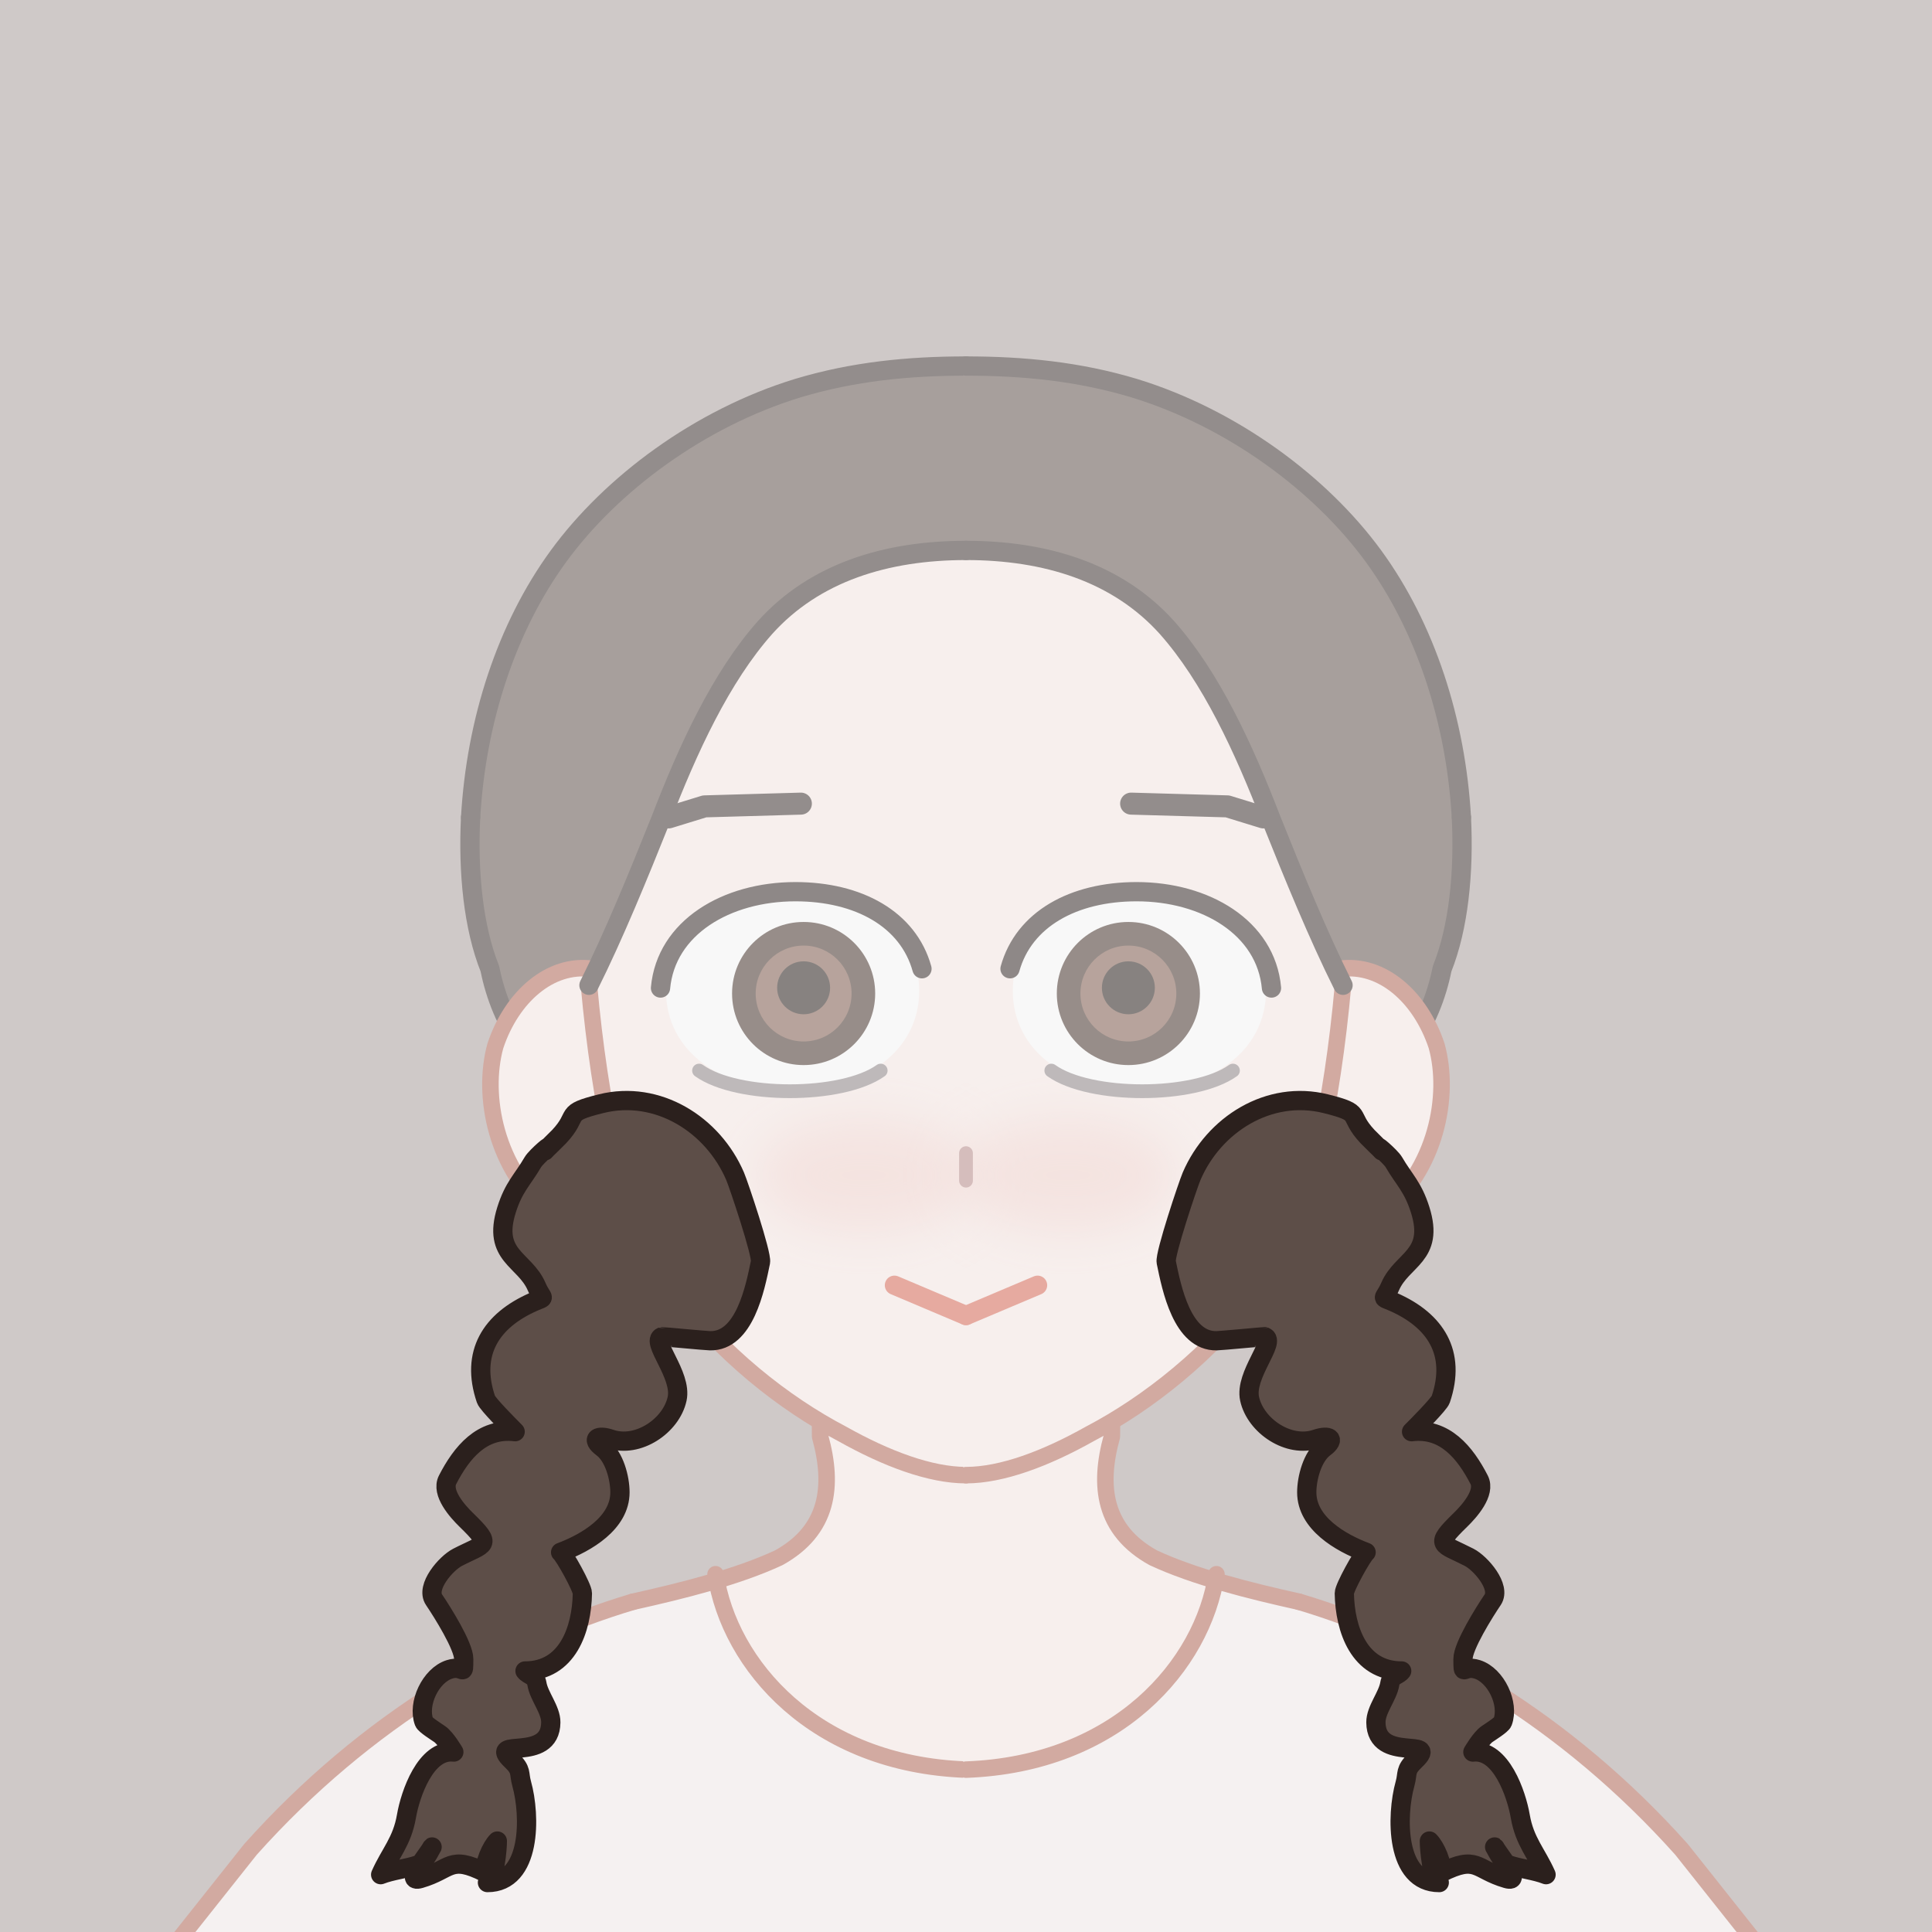
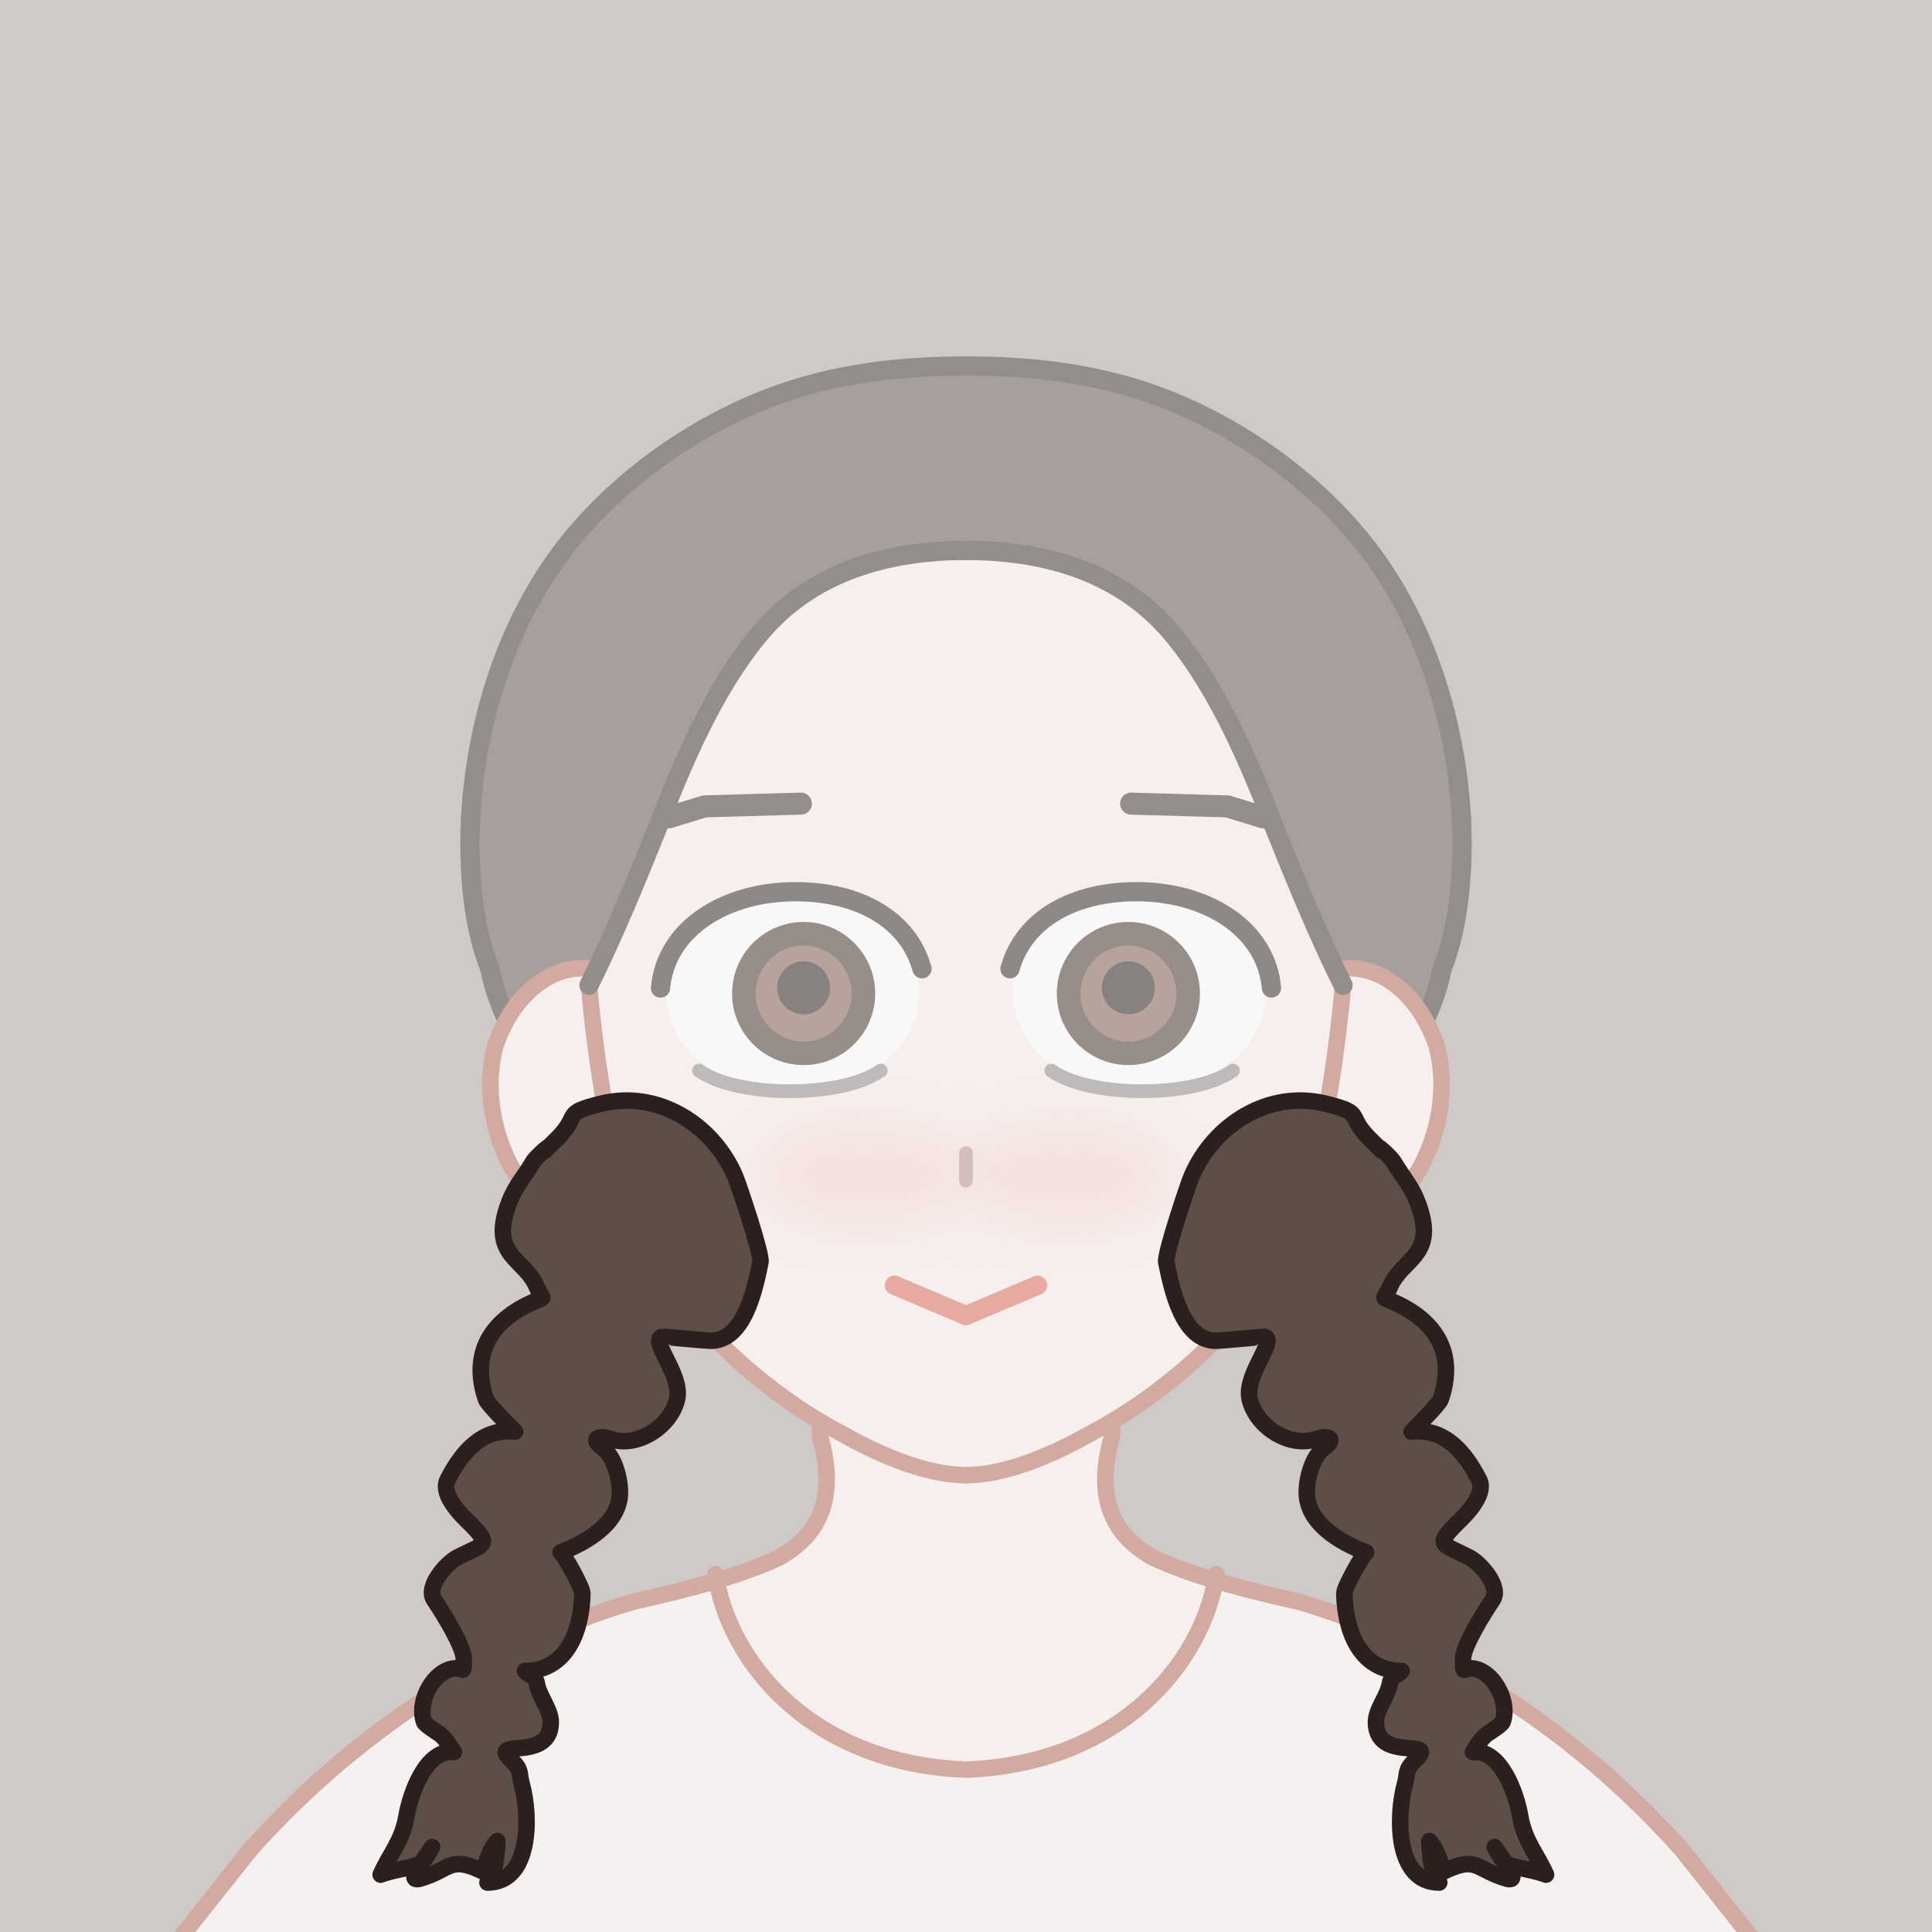
<svg xmlns="http://www.w3.org/2000/svg" width="702" height="702" viewBox="0 0 702 702">
  <defs>
    <clipPath id="clip-path-1">
      <path d="M242 389.2 L386 389.2 L386 464.8 L242 464.8 Z" />
    </clipPath>
    <filter id="filter-1" filterUnits="userSpaceOnUse" x="245" y="377" width="138" height="100" color-interpolation-filters="sRGB">
      <feGaussianBlur in="SourceGraphic" stdDeviation="9" color-interpolation-filters="linearRGB" />
    </filter>
    <clipPath id="clip-path-2">
      <path d="M460 389.2 L316 389.2 L316 464.8 L460 464.8 Z" />
    </clipPath>
    <filter id="filter-2" filterUnits="userSpaceOnUse" x="319" y="377" width="138" height="100" color-interpolation-filters="sRGB">
      <feGaussianBlur in="SourceGraphic" stdDeviation="9" color-interpolation-filters="linearRGB" />
    </filter>
    <clipPath id="clip-path-3">
      <path d="M242 360 C242 338 262 326 288 326 C314 326 334 338 334 360 C334 382 314 396 288 396 C262 396 242 382 242 360 Z" />
    </clipPath>
    <clipPath id="clip-path-4">
      <path d="M460 360 C460 338 440 326 414 326 C388 326 368 338 368 360 C368 382 388 396 414 396 C440 396 460 382 460 360 Z" />
    </clipPath>
  </defs>
  <g id="_ref">
    <g opacity="0.5">
      <rect x="0" y="0" width="702" height="702" fill="#ada19f" />
      <g data-layer="body">
        <g>
          <path d="M260 573 L230 582 C183 596 133 625 91 672 L60 712 L352 712 L352 643 C296 641 265 605 260 573 Z" fill="#f9f2f1" />
          <path d="M296 490 L298 522 C303 540 301 556 283 566 L260 573 C265 605 296 641 352 643 L352 490 Z" fill="#fdeeea" />
          <path d="M230 582 C183 596 133 625 91 672 L64 706" fill="none" stroke="#b46352" stroke-width="6" stroke-linecap="round" stroke-linejoin="round" />
          <path d="M296 500 C298 510 298 516 298 522 C303 540 301 556 283 566 C268 573 248 578 230 582" fill="none" stroke="#b46352" stroke-width="6" stroke-linecap="round" stroke-linejoin="round" />
          <path d="M260 572 C265 605 296 641 351 643" fill="none" stroke="#b46352" stroke-width="6" stroke-linecap="round" stroke-linejoin="round" />
        </g>
        <g>
          <path d="M442 573 L472 582 C519 596 569 625 611 672 L642 712 L350 712 L350 643 C406 641 437 605 442 573 Z" fill="#f9f2f1" />
          <path d="M406 490 L404 522 C399 540 401 556 419 566 L442 573 C437 605 406 641 350 643 L350 490 Z" fill="#fdeeea" />
          <path d="M472 582 C519 596 569 625 611 672 L638 706" fill="none" stroke="#b46352" stroke-width="6" stroke-linecap="round" stroke-linejoin="round" />
          <path d="M406 500 C404 510 404 516 404 522 C399 540 401 556 419 566 C434 573 454 578 472 582" fill="none" stroke="#b46352" stroke-width="6" stroke-linecap="round" stroke-linejoin="round" />
          <path d="M442 572 C437 605 406 641 351 643" fill="none" stroke="#b46352" stroke-width="6" stroke-linecap="round" stroke-linejoin="round" />
        </g>
      </g>
      <g data-layer="hairBase">
        <g>
          <path d="M352 133 L351 133 C330 133 310 135 290 141 C254 152 222 176 203 202 C184 228 173 262 171 297 C170 317 172 337 178 352 C180 362 184 372 190 380 L198 386 L352 386 Z" fill="#5d4e48" />
          <path d="M351 133 C330 133 310 135 290 141 C254 152 222 176 203 202 C184 228 173 262 171 297" fill="none" stroke="#352a27" stroke-width="7" stroke-linecap="round" stroke-linejoin="round" />
          <path d="M171 297 C170 317 172 337 178 352 C180 362 184 372 190 380" fill="none" stroke="#352a27" stroke-width="7" stroke-linecap="round" stroke-linejoin="round" />
        </g>
        <g>
          <path d="M350 133 L351 133 C372 133 392 135 412 141 C448 152 480 176 499 202 C518 228 529 262 531 297 C532 317 530 337 524 352 C522 362 518 372 512 380 L504 386 L350 386 Z" fill="#5d4e48" />
          <path d="M351 133 C372 133 392 135 412 141 C448 152 480 176 499 202 C518 228 529 262 531 297" fill="none" stroke="#352a27" stroke-width="7" stroke-linecap="round" stroke-linejoin="round" />
          <path d="M531 297 C532 317 530 337 524 352 C522 362 518 372 512 380" fill="none" stroke="#352a27" stroke-width="7" stroke-linecap="round" stroke-linejoin="round" />
        </g>
      </g>
      <g data-layer="ear">
        <g>
          <path d="M215 352 C200 350 186 362 180 380 C175 398 180 425 200 441 C212 449 226 453 238 455 L225 380 Z" fill="#fdeeea" />
          <path d="M215 352 C200 350 186 362 180 380 C175 398 180 425 200 441 C212 449 226 453 238 455" fill="none" stroke="#b46352" stroke-width="6" stroke-linecap="round" stroke-linejoin="round" />
        </g>
        <g>
          <path d="M487 352 C502 350 516 362 522 380 C527 398 522 425 502 441 C490 449 476 453 464 455 L477 380 Z" fill="#fdeeea" />
          <path d="M487 352 C502 350 516 362 522 380 C527 398 522 425 502 441 C490 449 476 453 464 455" fill="none" stroke="#b46352" stroke-width="6" stroke-linecap="round" stroke-linejoin="round" />
        </g>
      </g>
      <g data-layer="face">
        <g>
          <path d="M352 200 L351 200 C322 200 296 208 278 228 C262 246 250 272 240 298 C232 318 223 340 214 358 C216 380 219 400 223 418 C227 440 234 455 244 468 C262 492 285 510 306 521 C322 530 338 536 351 536 L352 536 Z" fill="#fdeeea" />
          <path d="M214 358 C216 380 219 400 223 418 C227 440 234 455 244 468 C262 492 285 510 306 521 C322 530 338 536 351 536" fill="none" stroke="#b46352" stroke-width="6" stroke-linecap="round" stroke-linejoin="round" />
        </g>
        <g>
          <path d="M350 200 L351 200 C380 200 406 208 424 228 C440 246 452 272 462 298 C470 318 479 340 488 358 C486 380 483 400 479 418 C475 440 468 455 458 468 C440 492 417 510 396 521 C380 530 364 536 351 536 L350 536 Z" fill="#fdeeea" />
          <path d="M488 358 C486 380 483 400 479 418 C475 440 468 455 458 468 C440 492 417 510 396 521 C380 530 364 536 351 536" fill="none" stroke="#b46352" stroke-width="6" stroke-linecap="round" stroke-linejoin="round" />
        </g>
      </g>
      <g data-layer="makeup">
        <g clip-path="url(#clip-path-1)">
          <g filter="url(#filter-1)">
            <ellipse cx="314" cy="427" rx="40" ry="21" fill="#f3bfb8" opacity="0.5" />
          </g>
        </g>
        <g clip-path="url(#clip-path-2)">
          <g filter="url(#filter-2)">
            <ellipse cx="388" cy="427" rx="40" ry="21" fill="#f3bfb8" opacity="0.5" />
          </g>
        </g>
      </g>
      <g data-layer="mouth">
        <line x1="325" y1="467" x2="351" y2="478" fill="none" stroke="#dc6450" stroke-width="7" stroke-linecap="round" stroke-linejoin="round" />
        <line x1="377" y1="467" x2="351" y2="478" fill="none" stroke="#dc6450" stroke-width="7" stroke-linecap="round" stroke-linejoin="round" />
        <line x1="351" y1="419" x2="351" y2="429" fill="none" stroke="#b98a88" stroke-width="5" stroke-linecap="round" />
      </g>
      <g data-layer="eye">
        <path d="M242 360 C242 338 262 326 288 326 C314 326 334 338 334 360 C334 382 314 396 288 396 C262 396 242 382 242 360 Z" fill="#ffffff" />
        <g clip-path="url(#clip-path-3)">
          <g>
            <circle cx="292" cy="361" r="26" fill="#3e2a22" />
            <circle cx="292" cy="361" r="17.42" fill="#7e5647" />
            <circle cx="292" cy="358.92" r="9.62" fill="#1e1410" />
          </g>
        </g>
        <g>
          <path d="M254 389 C268 399 306 399 320 389" fill="none" stroke="#8b8284" stroke-width="5" stroke-linecap="round" />
          <path d="M240 359 C242 337 264 324 289 324 C312 324 330 334 335 352" fill="none" stroke="#2b201d" stroke-width="7" stroke-linecap="round" stroke-linejoin="round" />
        </g>
        <g>
          <path d="M460 360 C460 338 440 326 414 326 C388 326 368 338 368 360 C368 382 388 396 414 396 C440 396 460 382 460 360 Z" fill="#ffffff" />
          <g clip-path="url(#clip-path-4)">
            <g>
              <circle cx="410" cy="361" r="26" fill="#3e2a22" />
              <circle cx="410" cy="361" r="17.42" fill="#7e5647" />
              <circle cx="410" cy="358.92" r="9.62" fill="#1e1410" />
            </g>
          </g>
          <g>
            <path d="M448 389 C434 399 396 399 382 389" fill="none" stroke="#8b8284" stroke-width="5" stroke-linecap="round" />
            <path d="M462 359 C460 337 438 324 413 324 C390 324 372 334 367 352" fill="none" stroke="#2b201d" stroke-width="7" stroke-linecap="round" stroke-linejoin="round" />
          </g>
        </g>
      </g>
      <g data-layer="hairLine">
        <path d="M351 200 C322 200 296 208 278 228 C262 246 250 272 240 298 C232 318 223 340 214 358" fill="none" stroke="#352a27" stroke-width="7" stroke-linecap="round" stroke-linejoin="round" />
        <path d="M351 200 C380 200 406 208 424 228 C440 246 452 272 462 298 C470 318 479 340 488 358" fill="none" stroke="#352a27" stroke-width="7" stroke-linecap="round" stroke-linejoin="round" />
      </g>
      <g data-layer="brow">
        <polyline points="243,297 256,293 291,292" fill="none" stroke="#352a27" stroke-width="8" stroke-linecap="round" stroke-linejoin="round" />
        <polyline points="459,297 446,293 411,292" fill="none" stroke="#352a27" stroke-width="8" stroke-linecap="round" stroke-linejoin="round" />
      </g>
    </g>
  </g>
  <g id="full">
-     <path d="M187.176 520.213 C175.104 518.704 167.695 527.842 162.631 537.68 C160.191 542.421 166.24 549.156 169.426 552.259 C179.246 561.825 176.304 560.675 166.286 565.84 C162.011 568.045 154.58 576.655 157.716 581.288 C160.663 585.639 168.536 598.146 168.494 602.843 C168.432 609.837 168.678 604.861 163.302 606.582 C156.467 608.77 151.63 619.082 154.086 625.669 C154.471 626.701 158.616 629.298 159.722 630.058 C162.031 631.644 164.89 636.607 164.902 636.614 C154.693 635.48 149.057 651.935 147.687 659.94 C146.114 669.131 141.769 673.393 138.316 681.163 C142.265 679.583 148.084 678.959 151.968 677.57 C154.456 676.681 156.74 671.258 156.998 671.103 C155.719 673.662 146.503 684.399 152.687 682.6 C164.071 679.287 163.206 673.848 176.398 680.444 C175.857 677.198 178.469 671.188 180.709 668.948 C180.709 671.836 179.826 682.682 177.117 684.037 C193.142 684.037 192.788 659.657 189.556 648.143 C188.452 644.209 189.701 643.255 185.889 639.633 C176.743 630.943 200.009 640.857 200.136 625.836 C200.175 621.199 195.824 616.346 195.093 611.819 C194.577 608.623 192.065 608.883 190.769 607.155 C206.187 607.155 211.402 592.023 211.612 578.92 C211.645 576.897 205.04 565.047 203.702 564.043 C213.07 560.53 225.263 553.419 225.263 542.247 C225.263 537.062 223.212 529.258 218.91 526.046 C214.494 522.748 217.252 521.291 221.878 522.874 C231.709 526.238 243.863 518.181 246.03 508.268 C247.94 499.534 236.219 487.422 240.508 485.691 C240.633 485.641 256.391 487.137 258.008 487.167 C270.514 487.402 274.363 468.132 276.324 458.573 C276.896 455.78 268.424 430.472 267.098 427.383 C259.017 408.563 238.966 395.915 218.39 401.034 C204.264 404.549 210.861 404.769 203.184 412.973 C202.462 413.745 198.091 417.999 197.954 418.182 C201.916 414.22 194.867 420.137 193.616 422.28 C189.809 428.808 186.693 431.2 184.038 439.657 C178.766 456.446 190.625 457.457 194.959 467.439 C197.204 472.607 198.615 470.941 193.801 473.06 C178.478 479.805 170.842 491.609 176.584 508.477 C177.158 510.163 185.227 518.264 187.176 520.213 Z" fill="#5d4e48" stroke="#2b201d" stroke-width="7" stroke-linecap="round" stroke-linejoin="round" />
-     <path d="M512.902 520.213 C524.974 518.704 532.383 527.842 537.447 537.68 C539.887 542.421 533.838 549.156 530.652 552.259 C520.832 561.825 523.774 560.675 533.792 565.84 C538.067 568.045 545.499 576.655 542.362 581.288 C539.415 585.639 531.542 598.146 531.584 602.843 C531.646 609.837 531.4 604.861 536.776 606.582 C543.611 608.77 548.448 619.082 545.992 625.669 C545.607 626.701 541.462 629.298 540.356 630.058 C538.047 631.644 535.188 636.607 535.176 636.614 C545.385 635.48 551.021 651.935 552.391 659.94 C553.964 669.131 558.309 673.393 561.762 681.163 C557.813 679.583 551.994 678.959 548.11 677.57 C545.622 676.681 543.338 671.258 543.08 671.103 C544.359 673.662 553.575 684.399 547.391 682.6 C536.007 679.287 536.873 673.848 523.68 680.444 C524.221 677.198 521.609 671.188 519.369 668.948 C519.369 671.836 520.252 682.682 522.961 684.037 C506.936 684.037 507.291 659.657 510.522 648.143 C511.626 644.209 510.377 643.255 514.189 639.633 C523.335 630.943 500.069 640.857 499.942 625.836 C499.903 621.199 504.254 616.346 504.985 611.819 C505.501 608.623 508.013 608.883 509.309 607.155 C493.891 607.155 488.676 592.023 488.466 578.92 C488.433 576.897 495.038 565.047 496.376 564.043 C487.008 560.53 474.815 553.419 474.815 542.247 C474.815 537.062 476.866 529.258 481.168 526.046 C485.584 522.748 482.826 521.291 478.2 522.874 C468.369 526.238 456.215 518.181 454.048 508.268 C452.138 499.534 463.859 487.422 459.57 485.691 C459.445 485.641 443.687 487.137 442.07 487.167 C429.564 487.402 425.715 468.132 423.754 458.573 C423.182 455.78 431.654 430.472 432.981 427.383 C441.061 408.563 461.112 395.915 481.688 401.034 C495.814 404.549 489.217 404.769 496.894 412.973 C497.616 413.745 501.987 417.999 502.124 418.182 C498.162 414.22 505.212 420.137 506.462 422.28 C510.269 428.808 513.385 431.2 516.041 439.657 C521.312 456.446 509.453 457.457 505.119 467.439 C502.875 472.607 501.463 470.941 506.277 473.06 C521.6 479.805 529.236 491.609 523.494 508.477 C522.92 510.163 514.851 518.264 512.902 520.213 Z" fill="#5d4e48" stroke="#2b201d" stroke-width="7" stroke-linecap="round" stroke-linejoin="round" />
+     <path d="M187.176 520.213 C175.104 518.704 167.695 527.842 162.631 537.68 C160.191 542.421 166.24 549.156 169.426 552.259 C179.246 561.825 176.304 560.675 166.286 565.84 C162.011 568.045 154.58 576.655 157.716 581.288 C160.663 585.639 168.536 598.146 168.494 602.843 C168.432 609.837 168.678 604.861 163.302 606.582 C156.467 608.77 151.63 619.082 154.086 625.669 C154.471 626.701 158.616 629.298 159.722 630.058 C162.031 631.644 164.89 636.607 164.902 636.614 C154.693 635.48 149.057 651.935 147.687 659.94 C146.114 669.131 141.769 673.393 138.316 681.163 C142.265 679.583 148.084 678.959 151.968 677.57 C154.456 676.681 156.74 671.258 156.998 671.103 C155.719 673.662 146.503 684.399 152.687 682.6 C164.071 679.287 163.206 673.848 176.398 680.444 C175.857 677.198 178.469 671.188 180.709 668.948 C180.709 671.836 179.826 682.682 177.117 684.037 C193.142 684.037 192.788 659.657 189.556 648.143 C188.452 644.209 189.701 643.255 185.889 639.633 C176.743 630.943 200.009 640.857 200.136 625.836 C200.175 621.199 195.824 616.346 195.093 611.819 C194.577 608.623 192.065 608.883 190.769 607.155 C206.187 607.155 211.402 592.023 211.612 578.92 C211.645 576.897 205.04 565.047 203.702 564.043 C213.07 560.53 225.263 553.419 225.263 542.247 C225.263 537.062 223.212 529.258 218.91 526.046 C214.494 522.748 217.252 521.291 221.878 522.874 C231.709 526.238 243.863 518.181 246.03 508.268 C247.94 499.534 236.219 487.422 240.508 485.691 C240.633 485.641 256.391 487.137 258.008 487.167 C270.514 487.402 274.363 468.132 276.324 458.573 C276.896 455.78 268.424 430.472 267.098 427.383 C259.017 408.563 238.966 395.915 218.39 401.034 C204.264 404.549 210.861 404.769 203.184 412.973 C202.462 413.745 198.091 417.999 197.954 418.182 C201.916 414.22 194.867 420.137 193.616 422.28 C189.809 428.808 186.693 431.2 184.038 439.657 C178.766 456.446 190.625 457.457 194.959 467.439 C197.204 472.607 198.615 470.941 193.801 473.06 C178.478 479.805 170.842 491.609 176.584 508.477 C177.158 510.163 185.227 518.264 187.176 520.213 Z" fill="#5d4e48" stroke="#2b201d" stroke-width="6" stroke-linecap="round" stroke-linejoin="round" />
+     <path d="M512.902 520.213 C524.974 518.704 532.383 527.842 537.447 537.68 C539.887 542.421 533.838 549.156 530.652 552.259 C520.832 561.825 523.774 560.675 533.792 565.84 C538.067 568.045 545.499 576.655 542.362 581.288 C539.415 585.639 531.542 598.146 531.584 602.843 C531.646 609.837 531.4 604.861 536.776 606.582 C543.611 608.77 548.448 619.082 545.992 625.669 C545.607 626.701 541.462 629.298 540.356 630.058 C538.047 631.644 535.188 636.607 535.176 636.614 C545.385 635.48 551.021 651.935 552.391 659.94 C553.964 669.131 558.309 673.393 561.762 681.163 C557.813 679.583 551.994 678.959 548.11 677.57 C545.622 676.681 543.338 671.258 543.08 671.103 C544.359 673.662 553.575 684.399 547.391 682.6 C536.007 679.287 536.873 673.848 523.68 680.444 C524.221 677.198 521.609 671.188 519.369 668.948 C519.369 671.836 520.252 682.682 522.961 684.037 C506.936 684.037 507.291 659.657 510.522 648.143 C511.626 644.209 510.377 643.255 514.189 639.633 C523.335 630.943 500.069 640.857 499.942 625.836 C499.903 621.199 504.254 616.346 504.985 611.819 C505.501 608.623 508.013 608.883 509.309 607.155 C493.891 607.155 488.676 592.023 488.466 578.92 C488.433 576.897 495.038 565.047 496.376 564.043 C487.008 560.53 474.815 553.419 474.815 542.247 C474.815 537.062 476.866 529.258 481.168 526.046 C485.584 522.748 482.826 521.291 478.2 522.874 C468.369 526.238 456.215 518.181 454.048 508.268 C452.138 499.534 463.859 487.422 459.57 485.691 C459.445 485.641 443.687 487.137 442.07 487.167 C429.564 487.402 425.715 468.132 423.754 458.573 C423.182 455.78 431.654 430.472 432.981 427.383 C441.061 408.563 461.112 395.915 481.688 401.034 C495.814 404.549 489.217 404.769 496.894 412.973 C497.616 413.745 501.987 417.999 502.124 418.182 C498.162 414.22 505.212 420.137 506.462 422.28 C510.269 428.808 513.385 431.2 516.041 439.657 C521.312 456.446 509.453 457.457 505.119 467.439 C502.875 472.607 501.463 470.941 506.277 473.06 C521.6 479.805 529.236 491.609 523.494 508.477 C522.92 510.163 514.851 518.264 512.902 520.213 Z" fill="#5d4e48" stroke="#2b201d" stroke-width="6" stroke-linecap="round" stroke-linejoin="round" />
  </g>
</svg>
